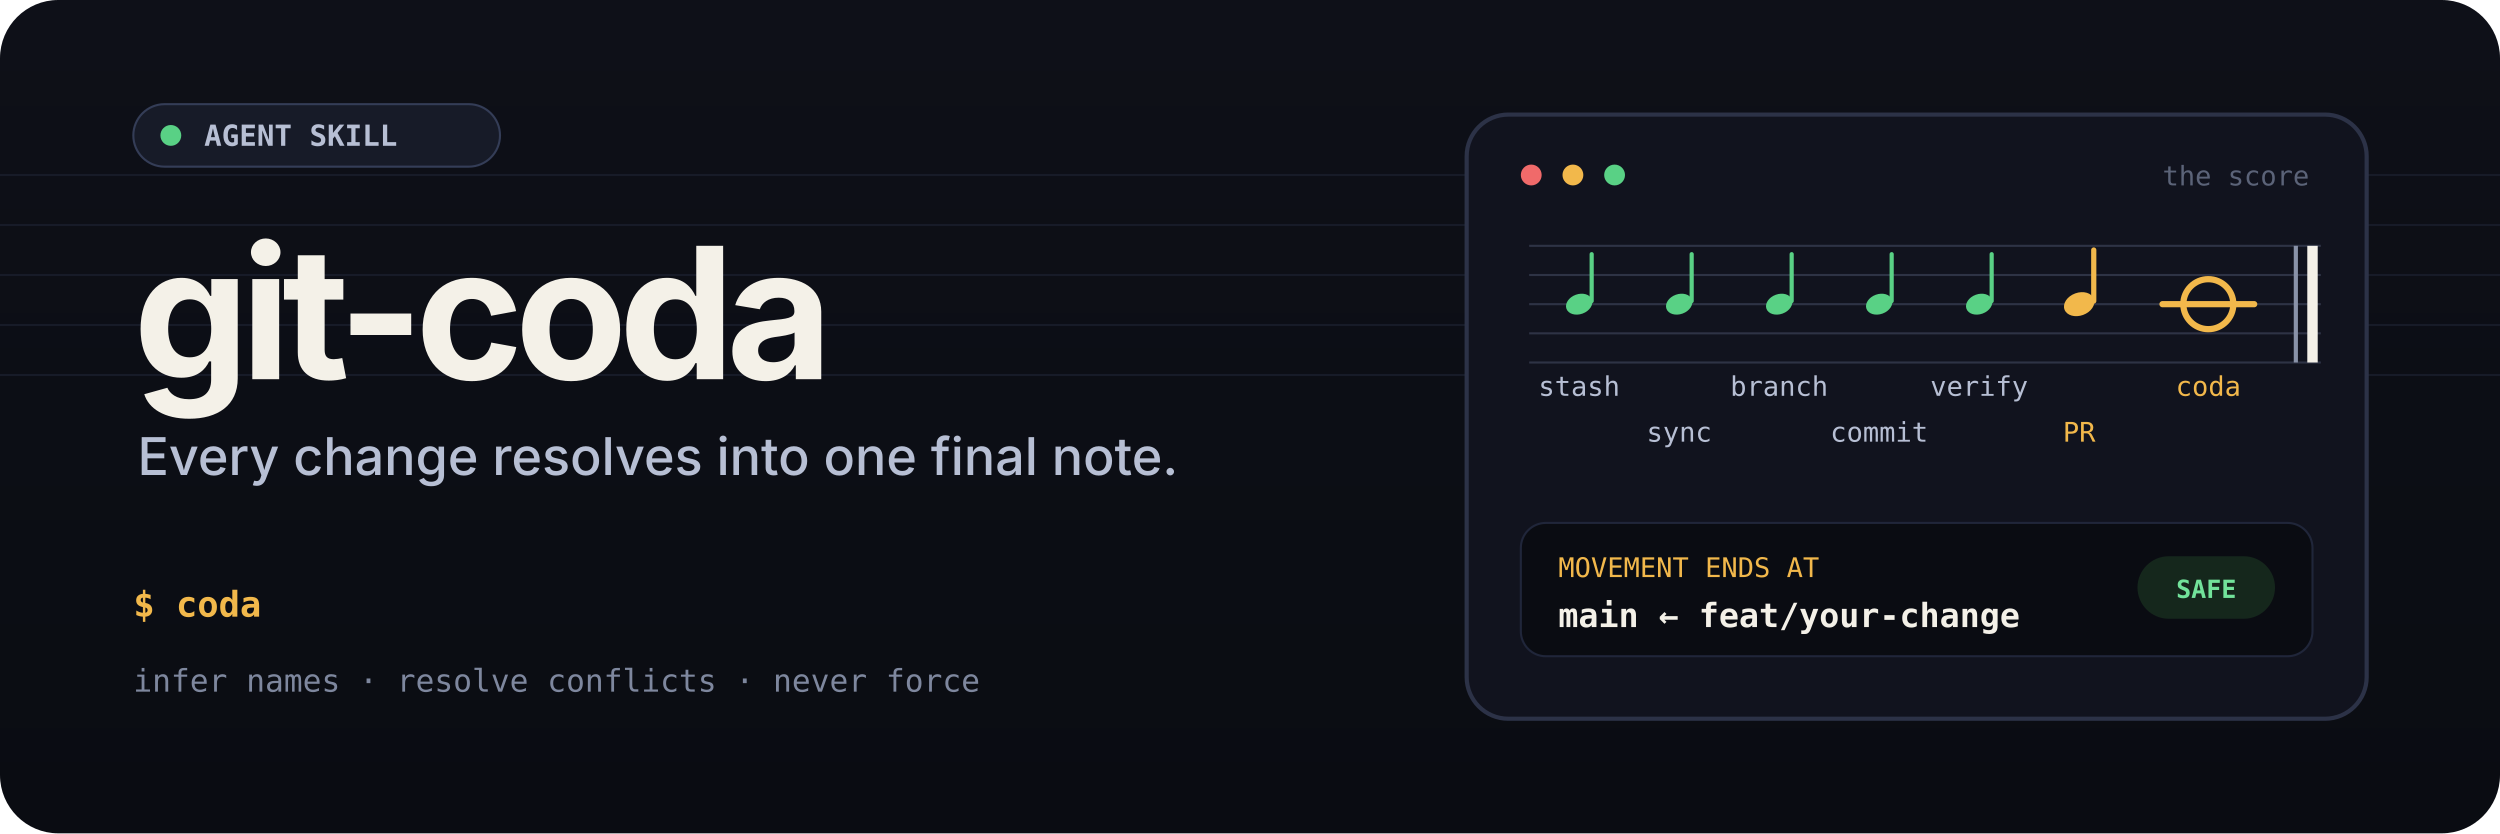
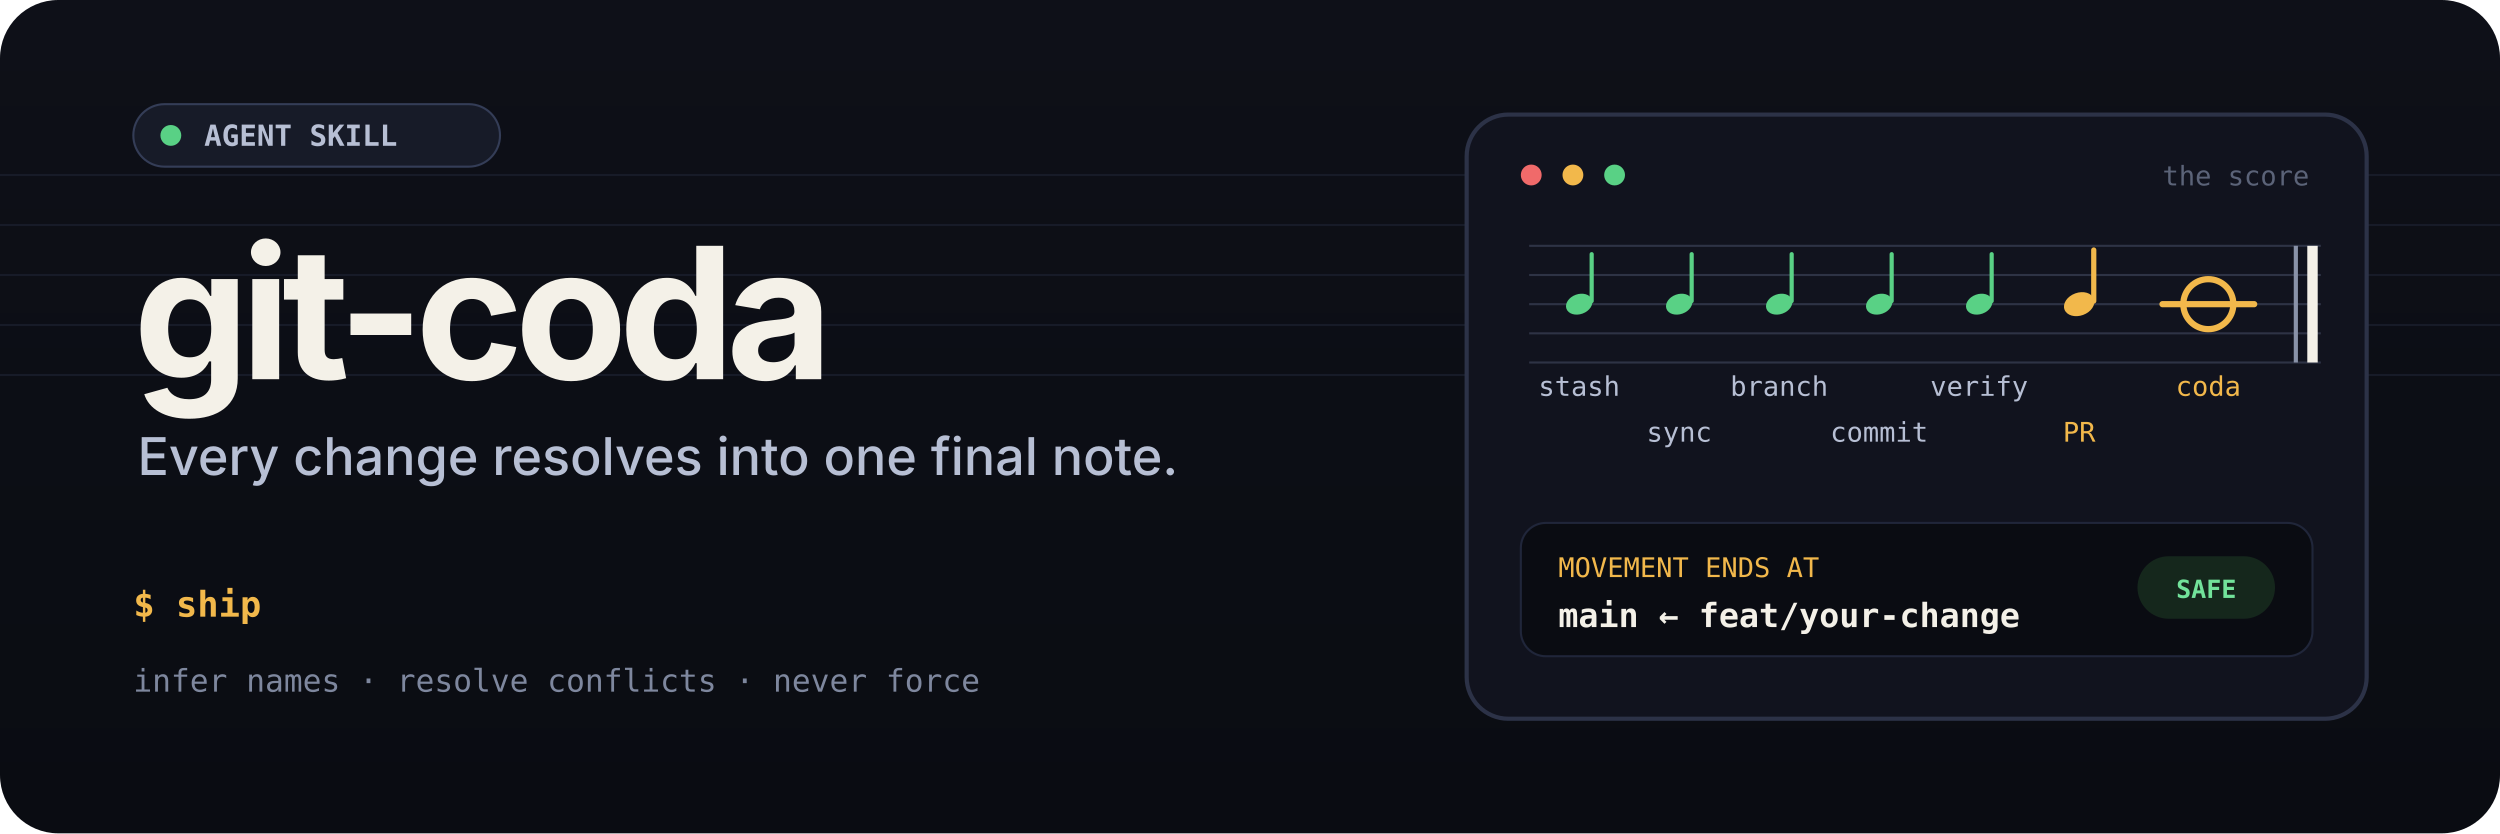
<svg xmlns="http://www.w3.org/2000/svg" width="1200" height="400" viewBox="0 0 1200 400" role="img" aria-labelledby="title desc">
  <defs>
    <linearGradient id="bg" x1="0" y1="0" x2="0" y2="1">
      <stop offset="0" stop-color="#0E1018" />
      <stop offset="1" stop-color="#0A0C12" />
    </linearGradient>
  </defs>
  <rect width="1200" height="400" rx="28" fill="url(#bg)" />
  <g stroke="#171B28" stroke-width="1">
    <path d="M0 84H1200M0 108H1200M0 132H1200M0 156H1200M0 180H1200" />
  </g>
  <g transform="translate(64 50)">
    <rect width="176" height="30" rx="15" fill="#171B28" stroke="#343D57" />
    <circle cx="18" cy="15" r="5" fill="#59D185" />
    <text x="34" y="20" fill="#B7BFD4" font-family="ui-monospace, SFMono-Regular, Menlo, monospace" font-size="14" font-weight="600">AGENT SKILL</text>
    <text x="0" y="132" fill="#F4F1E8" font-family="-apple-system, BlinkMacSystemFont, Segoe UI, sans-serif" font-size="88" font-weight="750" letter-spacing="-4">git-coda</text>
    <text x="2" y="178" fill="#B7BFD4" font-family="-apple-system, BlinkMacSystemFont, Segoe UI, sans-serif" font-size="25" font-weight="500">Every change resolves into one final note.</text>
    <g transform="translate(0 226)">
-       <text x="0" y="20" fill="#F2B84B" font-family="ui-monospace, SFMono-Regular, Menlo, monospace" font-size="17" font-weight="700">$ coda</text>
+       <text x="0" y="20" fill="#F2B84B" font-family="ui-monospace, SFMono-Regular, Menlo, monospace" font-size="17" font-weight="700">$ ship</text>
      <text x="0" y="56" fill="#7E879E" font-family="ui-monospace, SFMono-Regular, Menlo, monospace" font-size="15">infer names · resolve conflicts · never force</text>
    </g>
  </g>
  <g transform="translate(704 55)">
    <rect width="432" height="290" rx="20" fill="#11131E" stroke="#2C3247" stroke-width="2" />
    <g transform="translate(24 22)">
      <circle cx="7" cy="7" r="5" fill="#F06A6A" />
      <circle cx="27" cy="7" r="5" fill="#F2B84B" />
      <circle cx="47" cy="7" r="5" fill="#59D185" />
      <text x="310" y="12" fill="#5B6378" font-family="ui-monospace, SFMono-Regular, Menlo, monospace" font-size="13">the score</text>
    </g>
    <g stroke="#2E3345" stroke-width="1">
      <path d="M30 63H410M30 77H410M30 91H410M30 105H410M30 119H410" />
    </g>
    <g font-family="ui-monospace, SFMono-Regular, Menlo, monospace" font-size="13" text-anchor="middle">
      <g transform="translate(54 91)">
        <ellipse rx="6.5" ry="4.8" transform="rotate(-20)" fill="#59D185" />
        <path d="M6 -1.5V-24" stroke="#59D185" stroke-width="2" stroke-linecap="round" />
        <text y="44" fill="#B7BFD4">stash</text>
      </g>
      <g transform="translate(102 91)">
        <ellipse rx="6.5" ry="4.8" transform="rotate(-20)" fill="#59D185" />
        <path d="M6 -1.5V-24" stroke="#59D185" stroke-width="2" stroke-linecap="round" />
        <text y="66" fill="#B7BFD4">sync</text>
      </g>
      <g transform="translate(150 91)">
        <ellipse rx="6.5" ry="4.8" transform="rotate(-20)" fill="#59D185" />
        <path d="M6 -1.5V-24" stroke="#59D185" stroke-width="2" stroke-linecap="round" />
        <text y="44" fill="#B7BFD4">branch</text>
      </g>
      <g transform="translate(198 91)">
        <ellipse rx="6.5" ry="4.8" transform="rotate(-20)" fill="#59D185" />
        <path d="M6 -1.5V-24" stroke="#59D185" stroke-width="2" stroke-linecap="round" />
        <text y="66" fill="#B7BFD4">commit</text>
      </g>
      <g transform="translate(246 91)">
        <ellipse rx="6.5" ry="4.8" transform="rotate(-20)" fill="#59D185" />
        <path d="M6 -1.5V-24" stroke="#59D185" stroke-width="2" stroke-linecap="round" />
        <text y="44" fill="#B7BFD4">verify</text>
      </g>
      <g transform="translate(294 91)">
        <ellipse rx="7.5" ry="5.5" transform="rotate(-20)" fill="#F2B84B" />
        <path d="M7 -1.5V-26" stroke="#F2B84B" stroke-width="2.5" stroke-linecap="round" />
        <text y="66" fill="#F2B84B">PR</text>
      </g>
      <g transform="translate(356 91)">
        <circle r="12" fill="none" stroke="#F2B84B" stroke-width="3" />
        <path d="M-22 0H22" stroke="#F2B84B" stroke-width="3" stroke-linecap="round" />
        <text y="44" fill="#F2B84B">coda</text>
      </g>
      <path d="M398 63V119" stroke="#8992A8" stroke-width="2" />
      <path d="M406 63V119" stroke="#F4F1E8" stroke-width="5" />
    </g>
    <g transform="translate(26 196)">
      <rect width="380" height="64" rx="12" fill="#0A0C12" stroke="#20263A" />
      <text x="18" y="26" fill="#F2B84B" font-family="ui-monospace, SFMono-Regular, Menlo, monospace" font-size="13">MOVEMENT ENDS AT</text>
      <text x="18" y="50" fill="#F4F1E8" font-family="ui-monospace, SFMono-Regular, Menlo, monospace" font-size="16" font-weight="700">main ← feat/your-change</text>
      <rect x="296" y="16" width="66" height="30" rx="15" fill="#15271C" />
      <text x="329" y="36" fill="#72E29A" font-family="ui-monospace, SFMono-Regular, Menlo, monospace" font-size="12" font-weight="800" text-anchor="middle">SAFE</text>
    </g>
  </g>
</svg>
